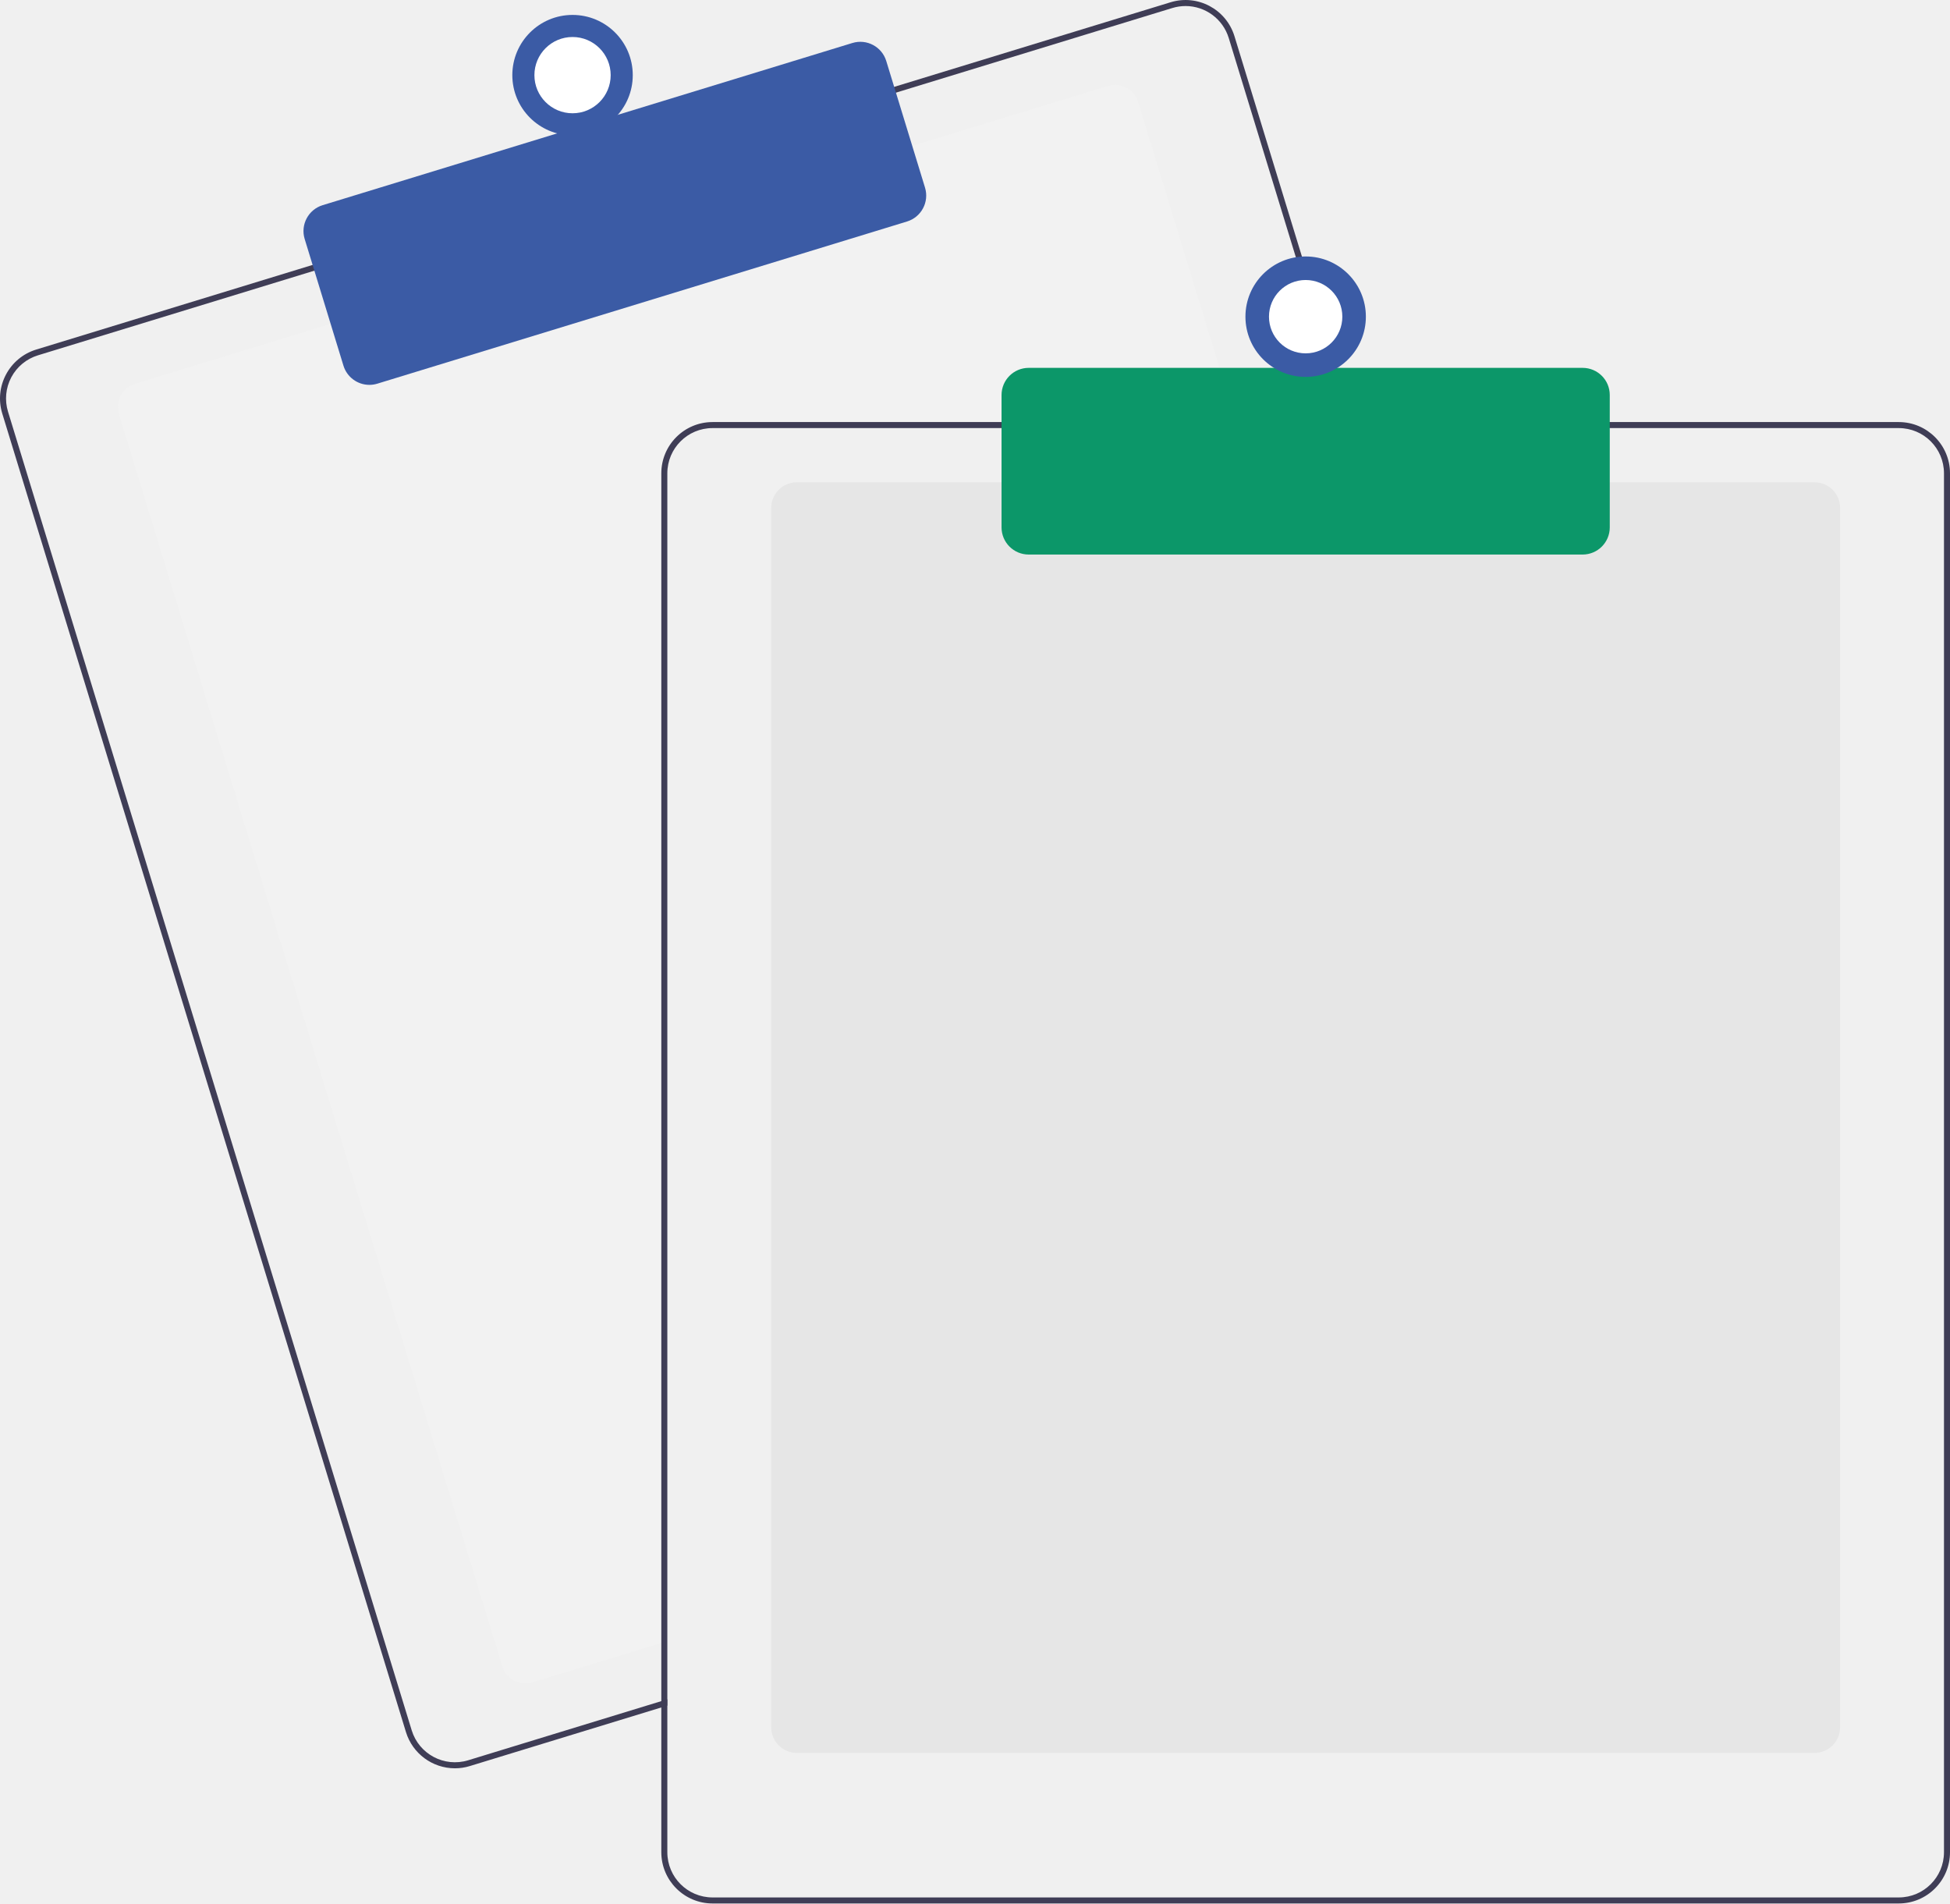
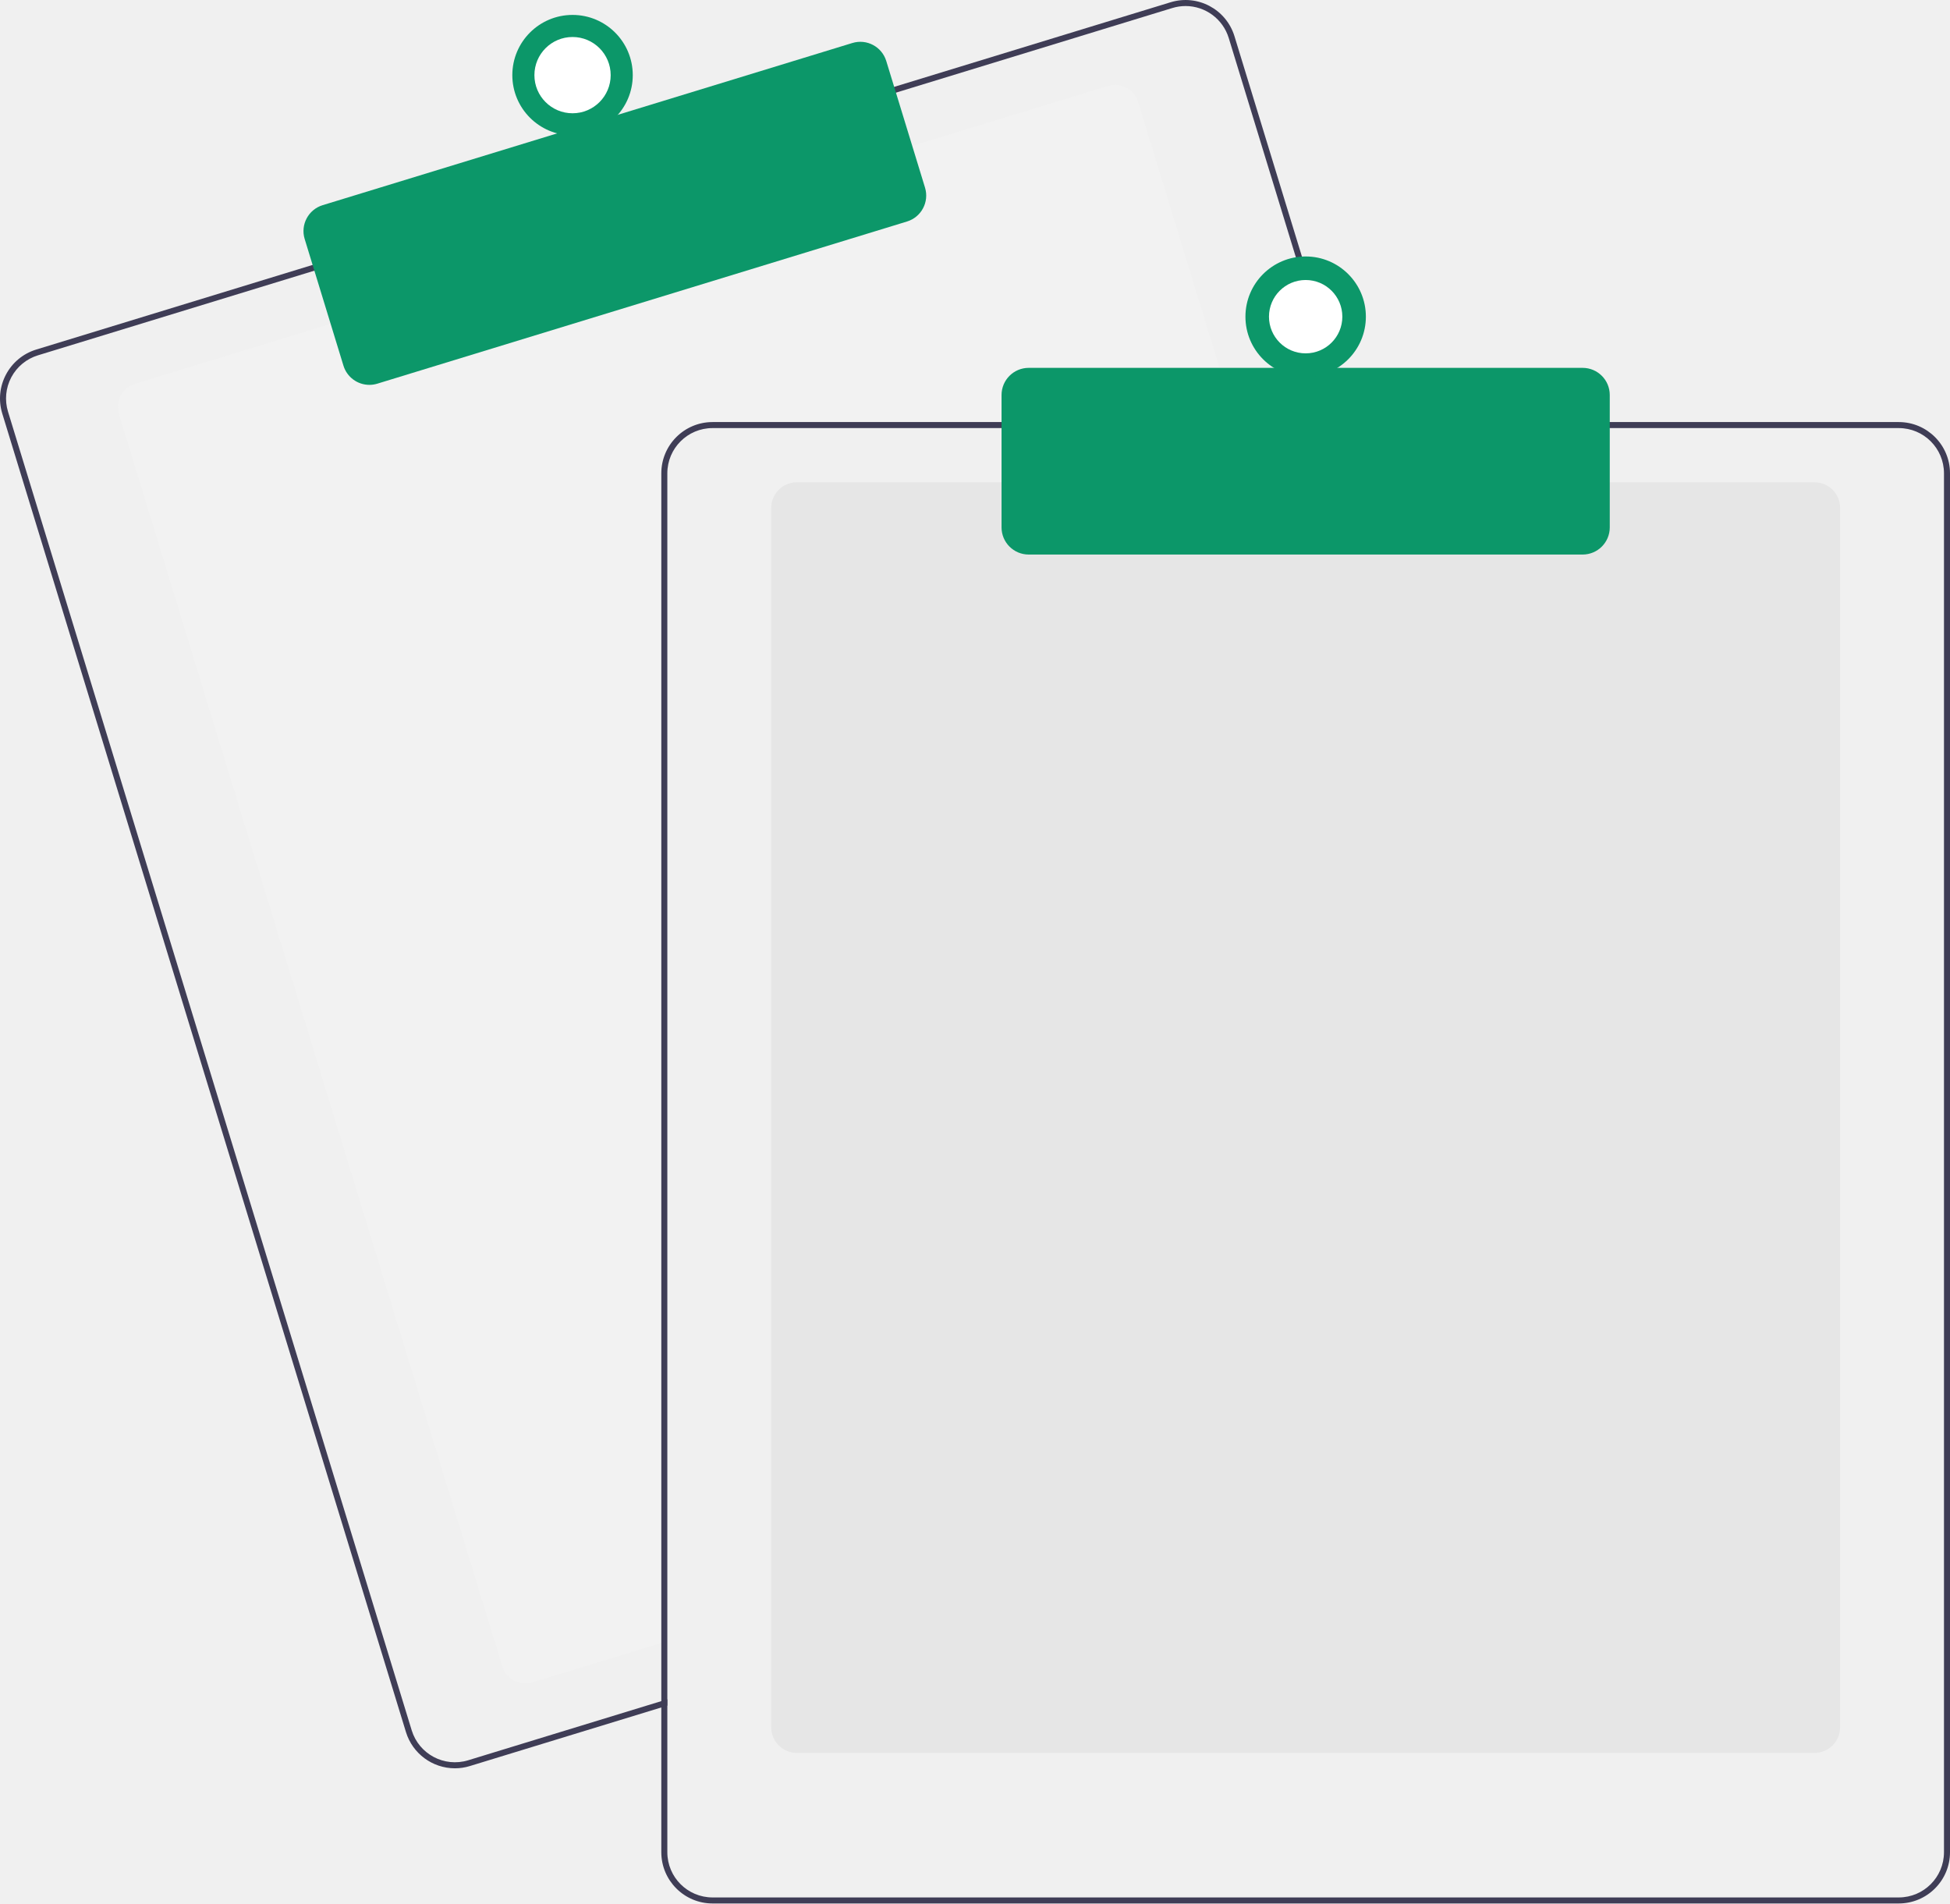
<svg xmlns="http://www.w3.org/2000/svg" id="b21613c9-2bf0-4d37-bef0-3b193d34fc5d" data-name="Layer 1" width="647.636" height="632.174" viewBox="0 0 647.636 632.174">
  <path d="M687.328,276.087H512.818a15.018,15.018,0,0,0-15,15v387.85l-2,.61-42.81,13.11a8.007,8.007,0,0,1-9.99-5.31L315.678,271.397a8.003,8.003,0,0,1,5.31-9.99l65.97-20.2,191.25-58.54,65.97-20.2a7.989,7.989,0,0,1,9.99,5.3l32.55,106.32Z" transform="translate(-276.1819 -133.9131)" fill="#f2f2f2" />
  <path d="M725.408,274.087l-39.23-128.14a16.994,16.994,0,0,0-21.23-11.28l-92.75,28.39L380.958,221.607l-92.75,28.4a17.015,17.015,0,0,0-11.28,21.23l134.08,437.93a17.027,17.027,0,0,0,16.26,12.03,16.789,16.789,0,0,0,4.97-.75l63.58-19.46,2-.62v-2.09l-2,.61-64.17,19.65a15.015,15.015,0,0,1-18.73-9.95l-134.07-437.94a14.979,14.979,0,0,1,9.95-18.73l92.75-28.4,191.24-58.54,92.75-28.4a15.156,15.156,0,0,1,4.41-.66,15.015,15.015,0,0,1,14.32,10.61l39.05,127.56.62,2h2.08Z" transform="translate(-276.1819 -133.9131)" fill="#3f3d56" />
-   <path d="M398.863,261.734a9.016,9.016,0,0,1-8.611-6.367l-12.88-42.072a8.999,8.999,0,0,1,5.971-11.24l175.939-53.864a9.009,9.009,0,0,1,11.241,5.971l12.88,42.072a9.01,9.01,0,0,1-5.971,11.241L401.492,261.339A8.976,8.976,0,0,1,398.863,261.734Z" transform="translate(-276.1819 -133.9131)" fill="#3B5BA5" />
-   <circle cx="190.154" cy="24.955" r="20" fill="#3B5BA5" />
+   <path d="M398.863,261.734a9.016,9.016,0,0,1-8.611-6.367l-12.88-42.072a8.999,8.999,0,0,1,5.971-11.24l175.939-53.864a9.009,9.009,0,0,1,11.241,5.971l12.88,42.072a9.01,9.01,0,0,1-5.971,11.241L401.492,261.339A8.976,8.976,0,0,1,398.863,261.734Z" transform="translate(-276.1819 -133.9131)" fill="#0c9769" />
+   <circle cx="190.154" cy="24.955" r="20" fill="#0c9769" />
  <circle cx="190.154" cy="24.955" r="12.665" fill="#fff" />
  <path d="M878.818,716.087h-338a8.51,8.51,0,0,1-8.5-8.5v-405a8.51,8.51,0,0,1,8.5-8.5h338a8.51,8.51,0,0,1,8.5,8.5v405A8.51,8.51,0,0,1,878.818,716.087Z" transform="translate(-276.1819 -133.9131)" fill="#e6e6e6" />
  <path d="M723.318,274.087h-210.5a17.024,17.024,0,0,0-17,17v407.8l2-.61v-407.19a15.018,15.018,0,0,1,15-15H723.938Zm183.5,0h-394a17.024,17.024,0,0,0-17,17v458a17.024,17.024,0,0,0,17,17h394a17.024,17.024,0,0,0,17-17v-458A17.024,17.024,0,0,0,906.818,274.087Zm15,475a15.018,15.018,0,0,1-15,15h-394a15.018,15.018,0,0,1-15-15v-458a15.018,15.018,0,0,1,15-15h394a15.018,15.018,0,0,1,15,15Z" transform="translate(-276.1819 -133.9131)" fill="#3f3d56" />
-   <path d="M801.818,318.087h-184a9.01,9.01,0,0,1-9-9v-44a9.01,9.01,0,0,1,9-9h184a9.01,9.01,0,0,1,9,9v44A9.01,9.01,0,0,1,801.818,318.087Z" transform="translate(-276.1819 -133.9131)" fill="#0C9769" />
-   <circle cx="433.636" cy="105.174" r="20" fill="#3B5BA5" />
+   <path d="M801.818,318.087h-184a9.01,9.01,0,0,1-9-9v-44a9.01,9.01,0,0,1,9-9h184a9.01,9.01,0,0,1,9,9v44A9.01,9.01,0,0,1,801.818,318.087Z" transform="translate(-276.1819 -133.9131)" fill="#0c9769" />
+   <circle cx="433.636" cy="105.174" r="20" fill="#0c9769" />
  <circle cx="433.636" cy="105.174" r="12.182" fill="#fff" />
</svg>
